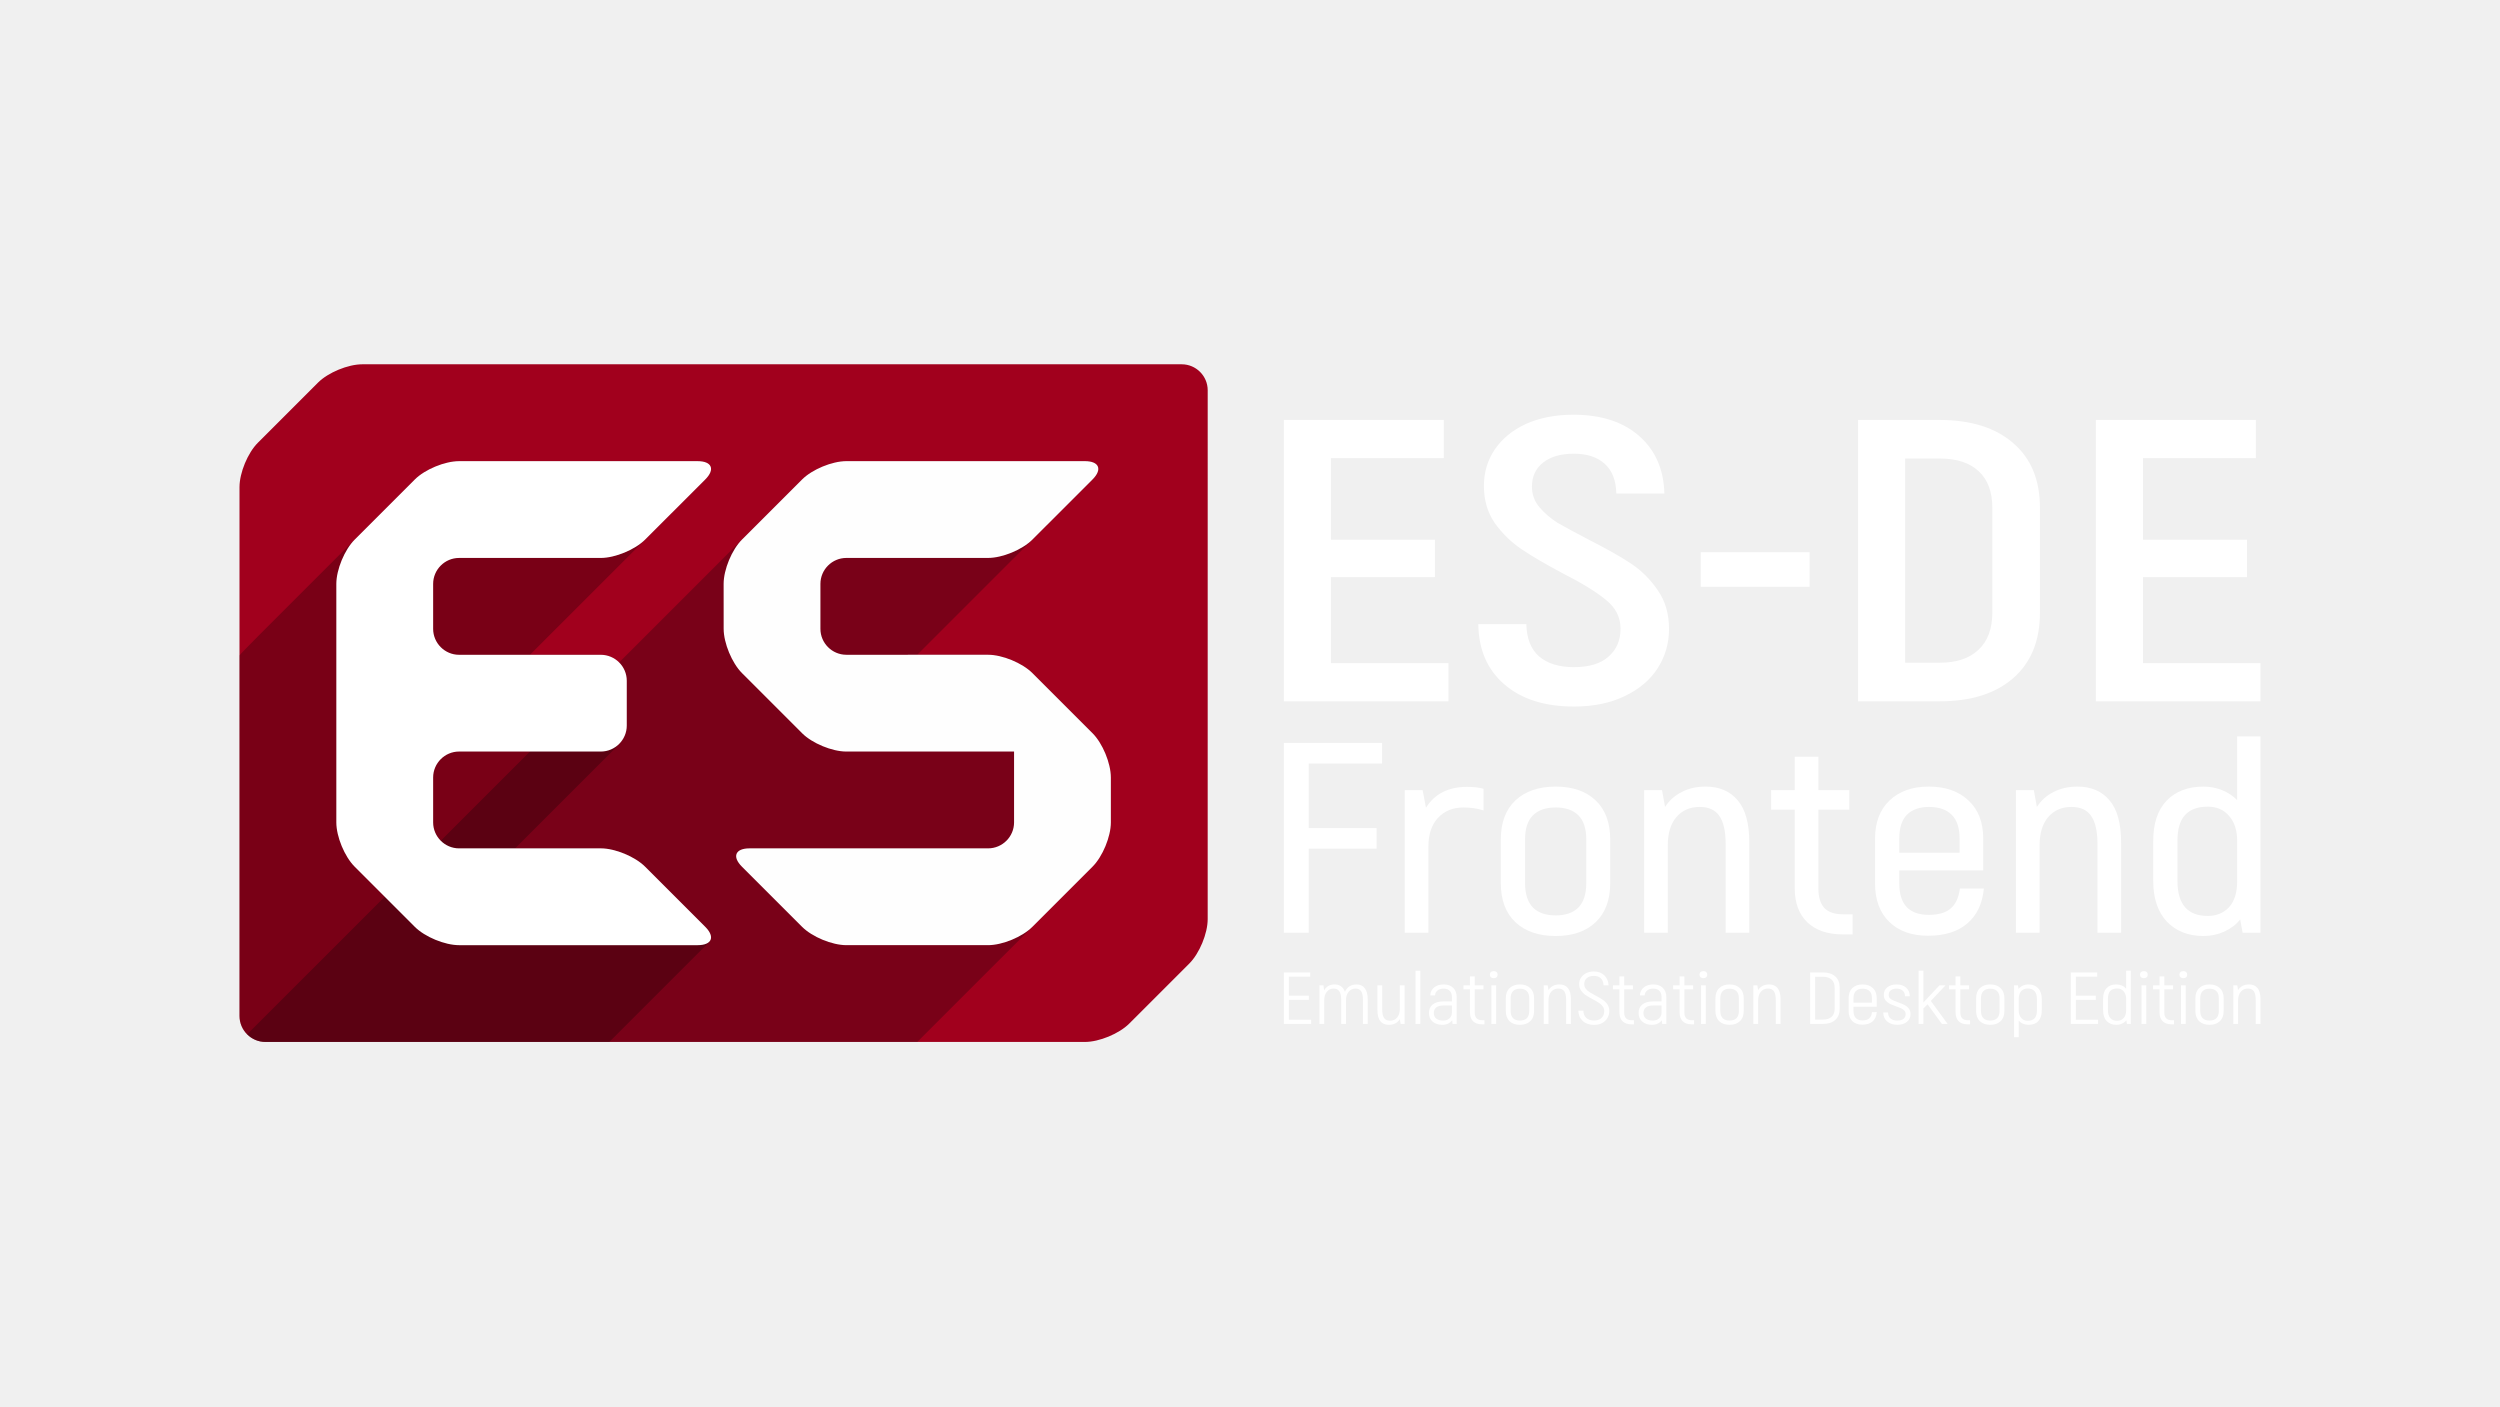
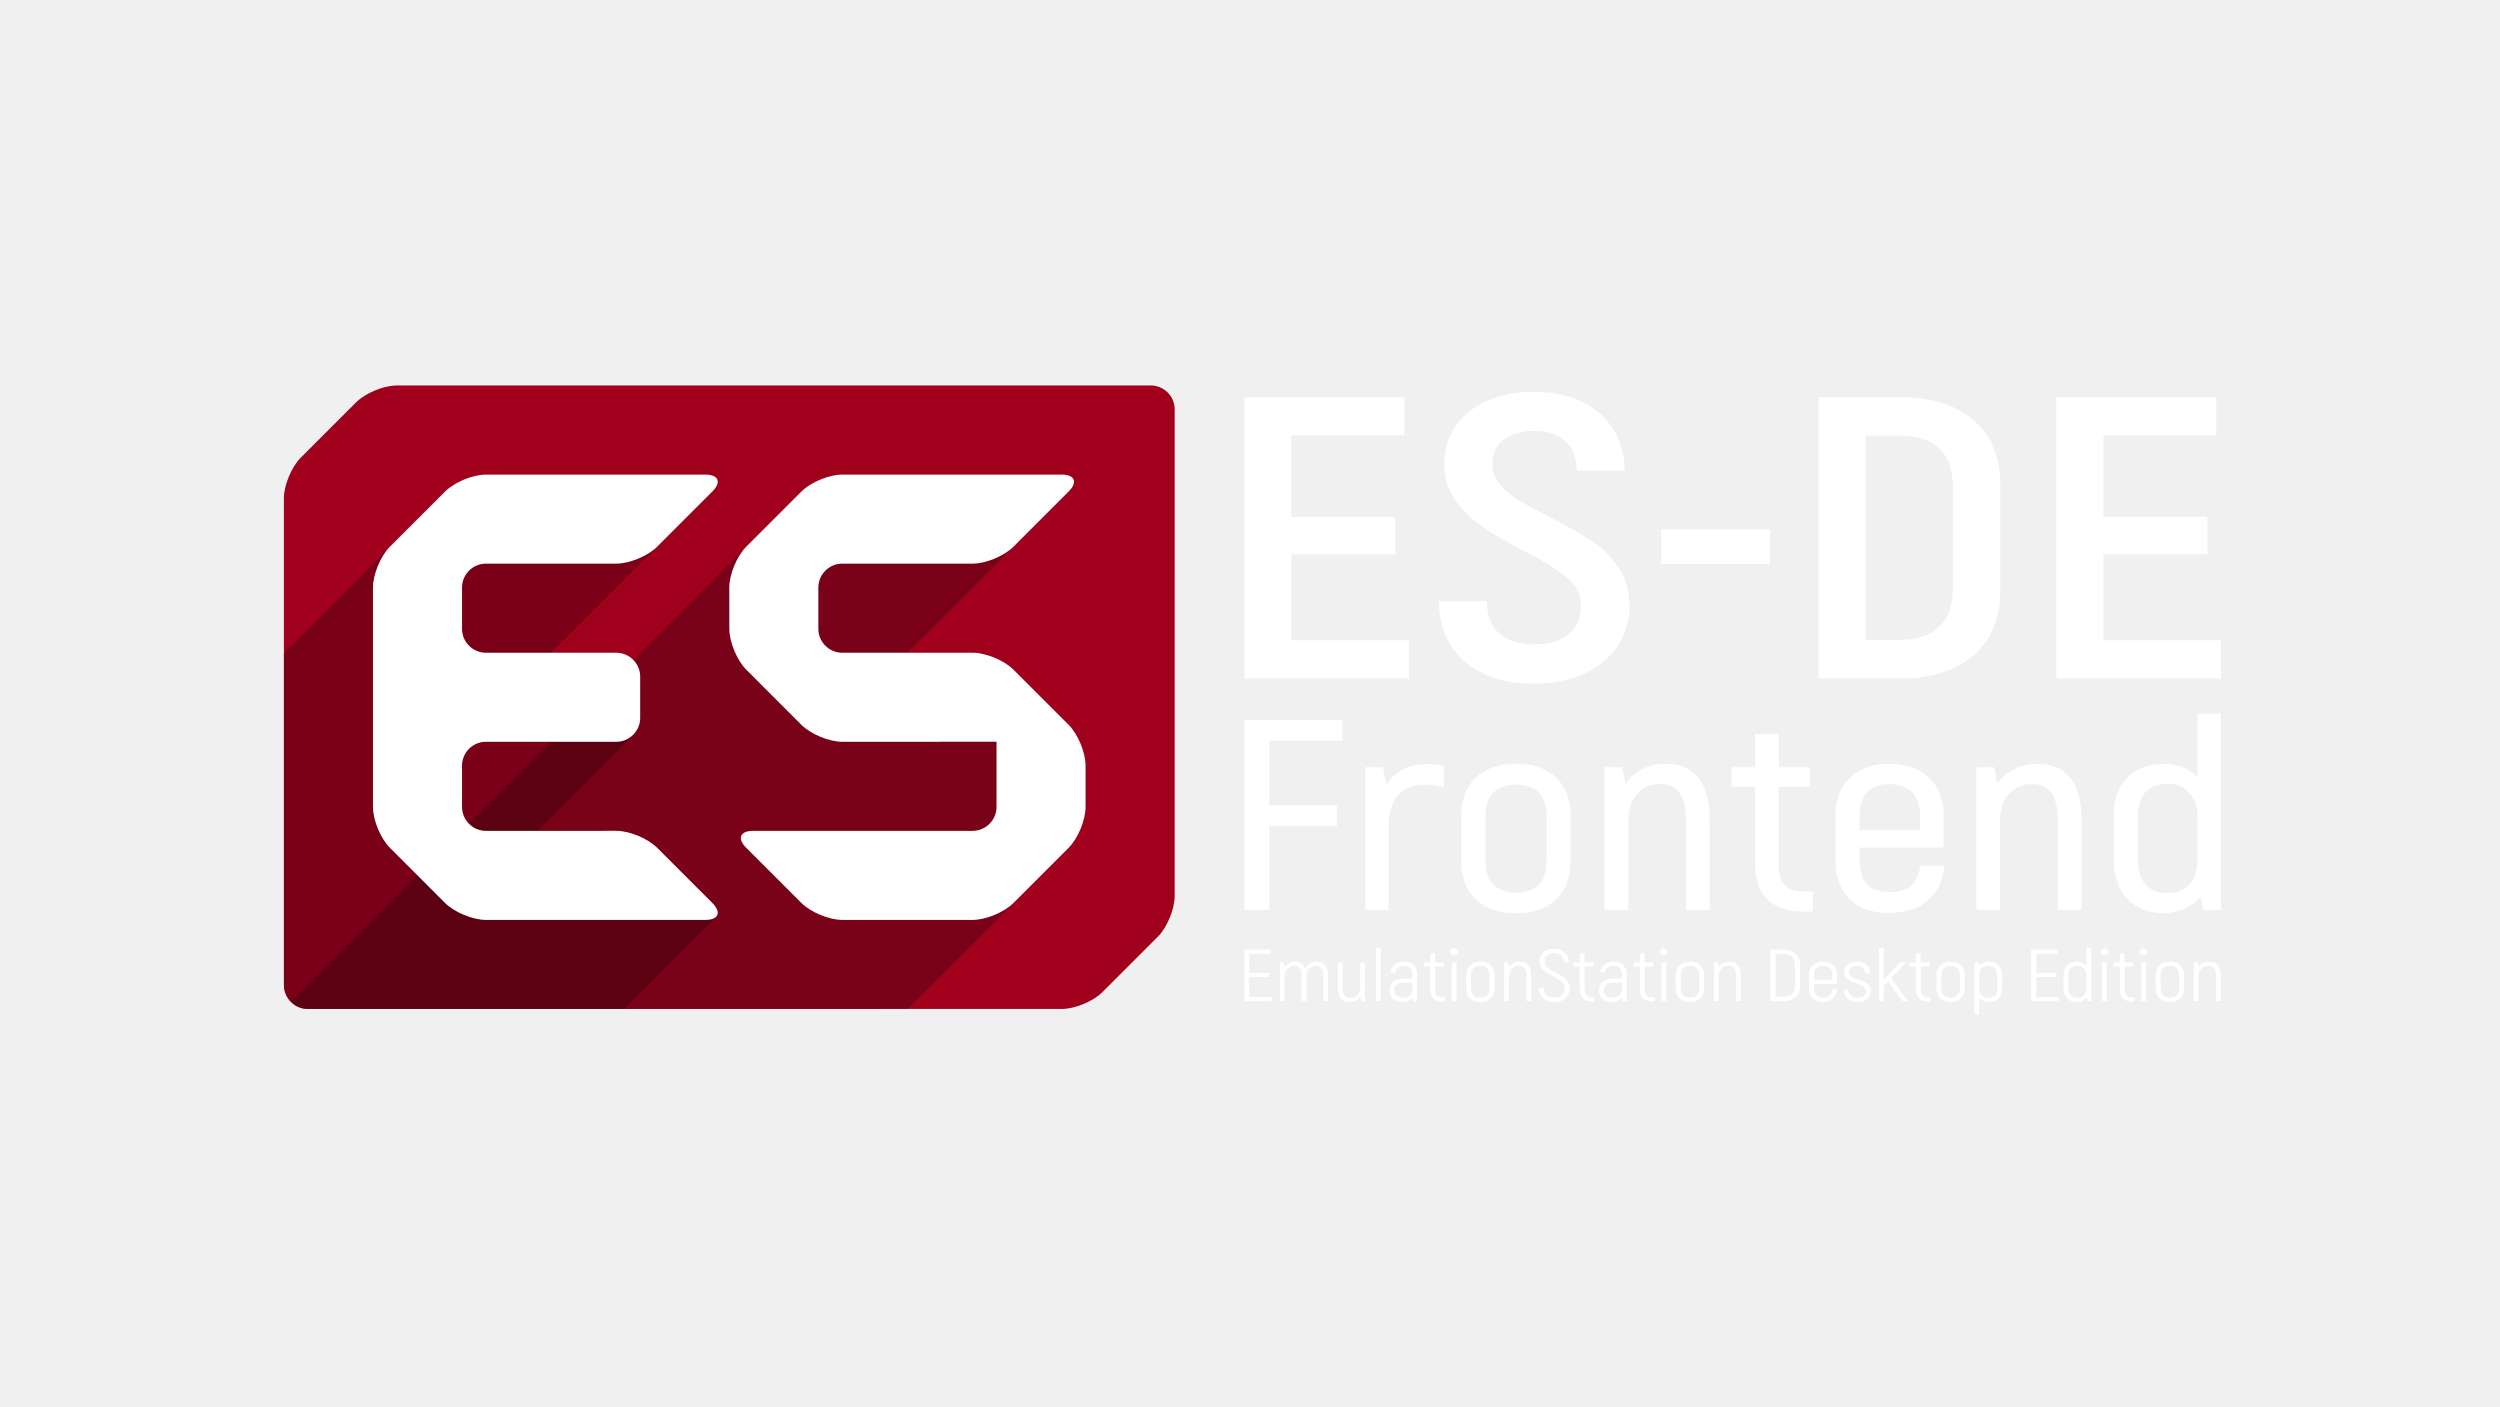
<svg xmlns="http://www.w3.org/2000/svg" xmlns:xlink="http://www.w3.org/1999/xlink" version="1.1" x="0px" y="0px" width="1280px" height="720px" viewBox="0 0 1280 720" enable-background="new 0 0 1280 720" xml:space="preserve" id="svg80">
  <defs id="defs84">
    <rect x="1146.356" y="602.183" width="537.425" height="422.159" id="rect93041" />
    <rect x="-29.127" y="-24.525" width="50.36" height="97.322" id="rect39783" />
    <rect x="-7.203" y="-224.854" width="290.623" height="207.475" id="rect38611" />
    <linearGradient y2="227.338" x2="323.802" y1="542.322" x1="118.312" gradientUnits="userSpaceOnUse" id="SVGID_1_">
      <stop id="stop17" style="stop-color:#004E73" offset="0" />
      <stop id="stop19" style="stop-color:#00A1B0" offset="1" />
    </linearGradient>
    <linearGradient y2="288.386" x2="399.8" y1="540.373" x1="144.813" gradientUnits="userSpaceOnUse" id="SVGID_2_">
      <stop id="stop26" style="stop-color:#D3D3D3" offset="0.308" />
      <stop id="stop28" style="stop-color:#FFFFFF" offset="0.675" />
    </linearGradient>
    <linearGradient y2="213.967" x2="326.257" y1="465.954" x1="71.27" gradientUnits="userSpaceOnUse" id="SVGID_3_" xlink:href="#SVGID_2_">
      <stop id="stop37" style="stop-color:#D3D3D3" offset="0.308" />
      <stop id="stop39" style="stop-color:#FFFFFF" offset="0.675" />
    </linearGradient>
  </defs>
  <g id="Layer_2">
</g>
  <g id="Layer_3">
</g>
  <text xml:space="preserve" id="text38609" style="font-family:Akrobat;font-size:40px;line-height:1.25;letter-spacing:0px;word-spacing:0px;-inkscape-font-specification:Akrobat;text-align:center;white-space:pre;shape-inside:url(#rect38611)" />
  <text xml:space="preserve" id="text39781" style="font-family:Akrobat;font-size:40px;line-height:1.25;letter-spacing:0px;word-spacing:0px;-inkscape-font-specification:Akrobat;text-align:center;white-space:pre;shape-inside:url(#rect39783)" />
  <text xml:space="preserve" id="text93039" style="font-family:Akrobat;font-size:40px;line-height:1.25;letter-spacing:0px;word-spacing:0px;-inkscape-font-specification:Akrobat;text-align:center;white-space:pre;shape-inside:url(#rect93041)" />
-   <g id="g897-8" transform="matrix(1.195846,0,0,1.195846,102.2975,-94.31875)">
+   <g id="g897-8" transform="matrix(1.100249,0,0,1.100249,126.6421,-61.02268)">
    <path d="M 431.529,442.097 Z" id="path3-3" style="fill:#c90012" />
    <path d="M 431.529,359.216 Z" id="path5-1" style="fill:#c90012" />
    <path d="M 431.529,276.306 Z" id="path7-8" style="fill:#c90012" />
    <path d="M 431.529,317.753 Z" id="path9-9" style="fill:#c90012" />
    <path d="M 431.529,483.544 Z" id="path11-6" style="fill:#c90012" />
    <path d="M 431.529,400.642 Z" id="path13-4" style="fill:#c90012" />
    <path d="M 431.529,234.842 Z" id="path15-3" style="fill:#c90012" />
    <path d="m 431.529,245.951 c 0,-6.11 -4.999,-11.108 -11.105,-11.108 H 69.563 c -6.112,0 -14.644,3.534 -18.963,7.855 L 24.855,268.443 C 20.533,272.764 17,281.296 17,287.406 v 226.468 c 0,6.111 4.999,11.109 11.106,11.109 h 350.86 c 6.107,0 14.644,-3.535 18.963,-7.854 l 25.741,-25.736 c 4.32,-4.316 7.854,-12.853 7.854,-18.965 z" id="path22-3" style="fill:#a1001d;fill-opacity:1" />
    <path enable-background="new    " d="M 382.22,392.789 356.491,367.06 c -4.319,-4.318 -12.854,-7.854 -18.963,-7.853 H 318.28 c -6.112,0.001 -11.11,0.001 -11.11,0.001 0,0 3.532,-3.534 7.854,-7.855 L 382.22,284.16 c 4.32,-4.321 2.854,-7.855 -3.253,-7.855 H 276.832 c -6.111,0 -14.643,3.534 -18.963,7.855 L 25.142,516.86 c -1.825,1.821 -3.517,3.514 -4.871,4.866 2.012,2.011 4.786,3.259 7.836,3.259 0.005,0 0.01,0 0.016,0 h 99.953 167.988 c 6.111,0 11.122,-0.013 11.133,-0.023 0.015,-0.016 3.559,-3.562 7.88,-7.88 l 67.144,-67.132 c 4.32,-4.316 7.854,-12.853 7.854,-18.963 v -19.235 c -0.002,-6.112 -3.535,-14.648 -7.855,-18.963 z" id="path24-3" style="opacity:0.25;fill:#000406;fill-opacity:1" />
    <path d="m 276.824,400.649 c -6.108,0 -14.643,-3.536 -18.96,-7.857 l -25.71,-25.718 c -4.321,-4.321 -7.857,-12.855 -7.865,-18.966 l -0.012,-19.246 c -0.008,-6.11 3.525,-14.643 7.846,-18.964 l 25.741,-25.737 c 4.321,-4.321 12.852,-7.855 18.963,-7.855 h 102.14 c 6.107,0 7.573,3.534 3.253,7.855 l -25.741,25.737 c -4.32,4.321 -12.852,7.855 -18.963,7.855 h -60.688 c -6.112,0 -11.11,4.998 -11.11,11.108 v 19.246 c 0,6.11 4.998,11.108 11.106,11.106 l 60.702,-0.007 c 6.107,-0.002 14.644,3.533 18.963,7.853 l 25.729,25.729 c 4.32,4.314 7.854,12.851 7.854,18.963 v 19.235 c 0,6.109 -3.532,14.646 -7.854,18.963 l -25.74,25.74 c -4.321,4.316 -12.853,7.854 -18.964,7.854 h -60.688 c -6.112,0 -14.643,-3.536 -18.963,-7.854 l -25.741,-25.74 c -4.32,-4.316 -2.858,-7.854 3.253,-7.854 h 102.14 c 6.112,0 11.11,-4.998 11.11,-11.108 V 411.75 c 0,-6.112 0,-11.11 0.003,-11.11 0.004,0 -4.994,0 -11.103,0 z" id="path31-8" style="fill:#fefefe;fill-opacity:1" />
    <g id="g35-6" style="opacity:0.25;fill:#000000;fill-opacity:1">
      <path style="fill:#000000;fill-opacity:1" d="m 17.008,370.877 c 0,-6.109 0,-11.238 0,-11.393 0,-0.155 3.532,-3.818 7.854,-8.138 L 92.047,284.16 c 4.321,-4.321 12.855,-7.855 18.963,-7.855 h 102.15 c 6.108,0 7.574,3.534 3.253,7.855 l -67.197,67.182 c -4.32,4.321 -7.853,7.855 -7.853,7.855 0,0 4.998,0.002 11.11,0.006 l 19.228,0.007 c 6.108,0.004 10.75,4.993 10.318,11.086 l -1.114,15.593 c -0.433,6.092 -1.707,11.997 -2.833,13.122 -1.125,1.125 -5.576,5.58 -9.896,9.896 l -25.201,25.201 c -4.32,4.315 -7.885,7.885 -7.922,7.918 -0.034,0.034 4.933,0.064 11.041,0.062 h 17.979 c 6.108,-0.004 14.784,3.379 19.281,7.519 l 26.836,24.694 c 4.497,4.137 8.181,7.623 8.058,7.75 -0.126,0.126 -3.766,3.762 -8.087,8.083 l -34.827,34.85 -147.212,0.002 c -6.107,0 -11.105,-4.998 -11.105,-11.11 z" id="path33-0" />
    </g>
    <path d="m 111.01,442.097 c -6.107,0 -11.104,-4.998 -11.104,-11.108 v -19.235 c 0,-6.112 4.998,-11.11 11.104,-11.11 h 60.69 c 6.108,0 11.106,-4.998 11.106,-11.108 V 370.33 c 0,-6.112 -4.998,-11.11 -11.106,-11.11 h -60.69 c -6.107,0 -11.104,-4.998 -11.104,-11.108 v -19.246 c 0,-6.11 4.998,-11.108 11.104,-11.108 h 60.69 c 6.108,0 14.643,-3.534 18.964,-7.854 l 25.749,-25.741 c 4.321,-4.319 2.855,-7.853 -3.253,-7.853 H 111.01 c -6.107,0 -14.643,3.534 -18.963,7.855 L 66.31,309.9 c -4.32,4.321 -7.857,12.854 -7.857,18.964 v 102.125 c 0,6.11 3.537,14.646 7.857,18.963 l 25.737,25.74 c 4.321,4.316 12.855,7.854 18.963,7.854 h 102.143 c 6.112,0 7.574,-3.536 3.253,-7.855 l -25.741,-25.744 c -4.32,-4.321 -12.854,-7.857 -18.964,-7.857 z" id="path42-4" style="fill:#ffffff;fill-opacity:1" />
  </g>
-   <g id="g167645" transform="matrix(1.099511,0,0,1.099511,-84.97083,-32.10029)">
+   <g id="g167645" transform="matrix(1.099511,0,0,1.099511,-105.2444,-43.7865)">
    <g aria-label="EmulationStation Desktop Edition" transform="matrix(1.073537,0,0,0.9765429,-21.14333,-8.19712)" id="text26427-8-0" style="font-size:35.083px;line-height:1.25;font-family:Akrobat;-inkscape-font-specification:Akrobat;text-align:center;letter-spacing:0px;word-spacing:0px;text-anchor:middle;stroke-width:1.046">
      <path d="m 660.395,524.555 v 2 h -11.823 v -24.558 h 11.437 v 2 h -9.262 v 9.086 h 8.665 v 2 h -8.665 v 9.472 z" style="font-weight:500;-inkscape-font-specification:'Akrobat Medium';text-align:start;text-anchor:start;fill:#ffffff" id="path156774" />
      <path d="m 680.181,507.715 q 2.21,0 3.473,1.789 1.298,1.789 1.298,5.333 v 11.718 h -2.07 v -11.542 q 0,-2.807 -0.807,-4.07 -0.807,-1.263 -2.351,-1.263 -1.894,0 -3.052,1.544 -1.158,1.509 -1.158,4.175 v 11.156 h -2.07 v -11.542 q 0,-2.807 -0.842,-4.07 -0.842,-1.263 -2.421,-1.263 -1.859,0 -2.982,1.544 -1.123,1.509 -1.123,4.175 v 11.156 H 664.008 V 508.136 h 1.719 l 0.316,2.386 q 0.702,-1.333 1.824,-2.07 1.158,-0.737 2.772,-0.737 1.579,0 2.701,0.877 1.158,0.877 1.719,2.666 0.667,-1.649 1.93,-2.596 1.298,-0.947 3.193,-0.947 z" style="font-weight:500;-inkscape-font-specification:'Akrobat Medium';text-align:start;text-anchor:start;fill:#ffffff" id="path156776" />
      <path d="m 700.95,508.136 v 18.419 h -1.719 l -0.351,-2.28 q -0.737,1.298 -1.93,2 -1.193,0.702 -2.842,0.702 -2.351,0 -3.649,-1.684 -1.298,-1.719 -1.298,-5.368 V 508.136 h 2.07 v 11.472 q 0,2.807 0.807,4.105 0.807,1.298 2.596,1.298 1.93,0 3.087,-1.509 1.158,-1.544 1.158,-4.21 V 508.136 Z" style="font-weight:500;-inkscape-font-specification:'Akrobat Medium';text-align:start;text-anchor:start;fill:#ffffff" id="path156778" />
      <path d="m 705.687,501.189 h 2.07 v 25.365 h -2.07 z" style="font-weight:500;-inkscape-font-specification:'Akrobat Medium';text-align:start;text-anchor:start;fill:#ffffff" id="path156780" />
      <path d="m 717.895,507.715 q 2.631,0 4.14,1.649 1.509,1.649 1.509,4.456 v 12.735 h -1.789 l -0.175,-1.754 q -1.544,2.175 -4.245,2.175 -2.596,0 -4.21,-1.509 -1.614,-1.509 -1.614,-4.14 0,-2.666 1.649,-4.07 1.649,-1.438 4.666,-1.438 h 3.649 v -1.965 q 0,-2.035 -0.947,-3.087 -0.912,-1.052 -2.701,-1.052 -1.579,0 -2.596,0.877 -0.982,0.842 -1.088,2.351 h -2.07 q 0.105,-2.386 1.684,-3.789 1.579,-1.438 4.14,-1.438 z m -0.246,17.226 q 1.754,0 2.772,-1.052 1.052,-1.052 1.052,-2.877 v -3.263 h -3.719 q -2.035,0 -3.087,0.947 -1.052,0.912 -1.052,2.666 0,1.754 1.088,2.666 1.088,0.912 2.947,0.912 z" style="font-weight:500;-inkscape-font-specification:'Akrobat Medium';text-align:start;text-anchor:start;fill:#ffffff" id="path156782" />
      <path d="m 735.577,524.765 v 1.965 h -1.052 q -2.526,0 -3.894,-1.473 -1.333,-1.509 -1.333,-4.175 v -11.016 h -2.807 v -1.93 h 2.807 v -4.245 h 2.07 v 4.245 h 3.789 v 1.93 h -3.789 v 11.016 q 0,3.684 3.157,3.684 z" style="font-weight:500;-inkscape-font-specification:'Akrobat Medium';text-align:start;text-anchor:start;fill:#ffffff" id="path156784" />
      <path d="m 738.594,508.136 h 2.07 v 18.419 h -2.07 z m 1.017,-3.403 q -0.772,0 -1.228,-0.456 -0.456,-0.456 -0.456,-1.228 0,-0.772 0.456,-1.228 0.456,-0.456 1.228,-0.456 0.772,0 1.228,0.456 0.456,0.456 0.456,1.228 0,0.772 -0.456,1.228 -0.456,0.456 -1.228,0.456 z" style="font-weight:500;-inkscape-font-specification:'Akrobat Medium';text-align:start;text-anchor:start;fill:#ffffff" id="path156786" />
      <path d="m 750.978,526.975 q -2.807,0 -4.491,-1.719 -1.649,-1.754 -1.649,-4.947 v -5.929 q 0,-3.193 1.649,-4.912 1.684,-1.754 4.491,-1.754 2.807,0 4.456,1.754 1.684,1.719 1.684,4.912 v 5.929 q 0,3.193 -1.684,4.947 -1.649,1.719 -4.456,1.719 z m 0,-2.035 q 1.93,0 2.982,-1.123 1.052,-1.158 1.052,-3.508 v -5.929 q 0,-2.351 -1.052,-3.473 -1.052,-1.158 -2.982,-1.158 -1.93,0 -2.982,1.158 -1.052,1.123 -1.052,3.473 v 5.929 q 0,2.351 1.052,3.508 1.052,1.123 2.982,1.123 z" style="font-weight:500;-inkscape-font-specification:'Akrobat Medium';text-align:start;text-anchor:start;fill:#ffffff" id="path156788" />
      <path d="m 768.134,507.715 q 2.351,0 3.649,1.719 1.298,1.684 1.298,5.333 v 11.788 h -2.07 v -11.472 q 0,-2.807 -0.807,-4.105 -0.807,-1.298 -2.596,-1.298 -1.93,0 -3.087,1.544 -1.158,1.509 -1.158,4.175 v 11.156 h -2.07 V 508.136 h 1.719 l 0.351,2.28 q 0.737,-1.298 1.93,-2 1.193,-0.702 2.842,-0.702 z" style="font-weight:500;-inkscape-font-specification:'Akrobat Medium';text-align:start;text-anchor:start;fill:#ffffff" id="path156790" />
      <path d="m 783.149,527.01 q -3.052,0 -4.912,-1.859 -1.859,-1.859 -1.93,-4.912 h 2.175 q 0.07,2.245 1.298,3.473 1.228,1.193 3.298,1.193 2.175,0 3.298,-1.228 1.158,-1.228 1.158,-3.298 0,-1.263 -0.667,-2.21 -0.667,-0.982 -1.649,-1.684 -0.982,-0.737 -2.666,-1.719 -1.93,-1.123 -3.122,-2 -1.158,-0.877 -1.965,-2.175 -0.807,-1.298 -0.807,-3.052 0,-1.684 0.807,-3.052 0.807,-1.368 2.245,-2.14 1.438,-0.807 3.298,-0.807 2.842,0 4.561,1.824 1.719,1.824 1.859,4.771 h -2.175 q -0.105,-2.245 -1.228,-3.368 -1.123,-1.123 -2.947,-1.123 -1.965,0 -3.087,1.052 -1.123,1.052 -1.123,2.842 0,1.263 0.631,2.21 0.667,0.947 1.649,1.649 0.982,0.667 2.631,1.614 1.965,1.158 3.122,2.035 1.193,0.842 2,2.175 0.842,1.333 0.842,3.157 0,1.719 -0.772,3.263 -0.772,1.509 -2.28,2.456 -1.473,0.912 -3.543,0.912 z" style="font-weight:500;-inkscape-font-specification:'Akrobat Medium';text-align:start;text-anchor:start;fill:#ffffff" id="path156792" />
      <path d="m 800.41,524.765 v 1.965 h -1.052 q -2.526,0 -3.894,-1.473 -1.333,-1.509 -1.333,-4.175 v -11.016 h -2.807 v -1.93 h 2.807 v -4.245 h 2.07 v 4.245 h 3.789 v 1.93 h -3.789 v 11.016 q 0,3.684 3.157,3.684 z" style="font-weight:500;-inkscape-font-specification:'Akrobat Medium';text-align:start;text-anchor:start;fill:#ffffff" id="path156794" />
      <path d="m 808.83,507.715 q 2.631,0 4.14,1.649 1.509,1.649 1.509,4.456 v 12.735 h -1.789 l -0.175,-1.754 q -1.544,2.175 -4.245,2.175 -2.596,0 -4.21,-1.509 -1.614,-1.509 -1.614,-4.14 0,-2.666 1.649,-4.07 1.649,-1.438 4.666,-1.438 h 3.649 v -1.965 q 0,-2.035 -0.947,-3.087 -0.912,-1.052 -2.701,-1.052 -1.579,0 -2.596,0.877 -0.982,0.842 -1.088,2.351 h -2.07 q 0.105,-2.386 1.684,-3.789 1.579,-1.438 4.14,-1.438 z m -0.246,17.226 q 1.754,0 2.772,-1.052 1.052,-1.052 1.052,-2.877 v -3.263 h -3.719 q -2.035,0 -3.087,0.947 -1.052,0.912 -1.052,2.666 0,1.754 1.088,2.666 1.088,0.912 2.947,0.912 z" style="font-weight:500;-inkscape-font-specification:'Akrobat Medium';text-align:start;text-anchor:start;fill:#ffffff" id="path156796" />
      <path d="m 826.512,524.765 v 1.965 h -1.052 q -2.526,0 -3.894,-1.473 -1.333,-1.509 -1.333,-4.175 v -11.016 h -2.807 v -1.93 h 2.807 v -4.245 h 2.07 v 4.245 h 3.789 v 1.93 h -3.789 v 11.016 q 0,3.684 3.157,3.684 z" style="font-weight:500;-inkscape-font-specification:'Akrobat Medium';text-align:start;text-anchor:start;fill:#ffffff" id="path156798" />
      <path d="m 829.529,508.136 h 2.07 v 18.419 h -2.07 z m 1.017,-3.403 q -0.772,0 -1.228,-0.456 -0.456,-0.456 -0.456,-1.228 0,-0.772 0.456,-1.228 0.456,-0.456 1.228,-0.456 0.772,0 1.228,0.456 0.456,0.456 0.456,1.228 0,0.772 -0.456,1.228 -0.456,0.456 -1.228,0.456 z" style="font-weight:500;-inkscape-font-specification:'Akrobat Medium';text-align:start;text-anchor:start;fill:#ffffff" id="path156800" />
      <path d="m 841.913,526.975 q -2.807,0 -4.491,-1.719 -1.649,-1.754 -1.649,-4.947 v -5.929 q 0,-3.193 1.649,-4.912 1.684,-1.754 4.491,-1.754 2.807,0 4.456,1.754 1.684,1.719 1.684,4.912 v 5.929 q 0,3.193 -1.684,4.947 -1.649,1.719 -4.456,1.719 z m 0,-2.035 q 1.93,0 2.982,-1.123 1.052,-1.158 1.052,-3.508 v -5.929 q 0,-2.351 -1.052,-3.473 -1.052,-1.158 -2.982,-1.158 -1.93,0 -2.982,1.158 -1.052,1.123 -1.052,3.473 v 5.929 q 0,2.351 1.052,3.508 1.052,1.123 2.982,1.123 z" style="font-weight:500;-inkscape-font-specification:'Akrobat Medium';text-align:start;text-anchor:start;fill:#ffffff" id="path156802" />
      <path d="m 859.069,507.715 q 2.351,0 3.649,1.719 1.298,1.684 1.298,5.333 v 11.788 h -2.07 v -11.472 q 0,-2.807 -0.807,-4.105 -0.807,-1.298 -2.596,-1.298 -1.93,0 -3.087,1.544 -1.158,1.509 -1.158,4.175 v 11.156 h -2.07 V 508.136 h 1.719 l 0.351,2.28 q 0.737,-1.298 1.93,-2 1.193,-0.702 2.842,-0.702 z" style="font-weight:500;-inkscape-font-specification:'Akrobat Medium';text-align:start;text-anchor:start;fill:#ffffff" id="path156804" />
      <path d="m 876.856,501.996 h 5.508 q 3.473,0 5.368,1.894 1.93,1.859 1.93,5.298 v 10.209 q 0,3.368 -1.93,5.262 -1.93,1.894 -5.368,1.894 h -5.508 z m 5.508,22.488 q 2.456,0 3.789,-1.298 1.333,-1.333 1.333,-3.894 v -9.999 q 0,-2.596 -1.333,-3.894 -1.298,-1.333 -3.789,-1.333 h -3.333 v 20.418 z" style="font-weight:500;-inkscape-font-specification:'Akrobat Medium';text-align:start;text-anchor:start;fill:#ffffff" id="path156806" />
      <path d="m 905.764,520.906 q -0.21,2.912 -1.824,4.456 -1.614,1.544 -4.456,1.544 -2.736,0 -4.35,-1.719 -1.579,-1.719 -1.579,-4.841 v -6.069 q 0,-3.122 1.614,-4.841 1.649,-1.719 4.42,-1.719 2.807,0 4.456,1.719 1.684,1.719 1.684,4.841 v 4.07 h -10.069 v 2 q 0,2.28 1.017,3.403 1.017,1.123 2.877,1.123 1.93,0 2.912,-0.947 1.017,-0.982 1.228,-3.017 z m -6.14,-11.156 q -1.894,0 -2.947,1.123 -1.017,1.123 -1.017,3.403 v 2.14 h 7.999 v -2.14 q 0,-2.28 -1.052,-3.403 -1.052,-1.123 -2.982,-1.123 z" style="font-weight:500;-inkscape-font-specification:'Akrobat Medium';text-align:start;text-anchor:start;fill:#ffffff" id="path156808" />
      <path d="m 914.675,526.975 q -2.736,0 -4.42,-1.614 -1.684,-1.614 -1.684,-4.28 h 2.07 q 0,1.824 1.052,2.842 1.088,1.017 2.982,1.017 1.719,0 2.666,-0.807 0.947,-0.842 0.947,-2.315 0,-0.982 -0.561,-1.614 -0.526,-0.667 -1.333,-1.052 -0.772,-0.421 -2.245,-0.982 -1.754,-0.702 -2.807,-1.263 -1.052,-0.596 -1.789,-1.614 -0.737,-1.017 -0.737,-2.631 0,-2.245 1.509,-3.578 1.544,-1.368 4.035,-1.368 2.596,0 4.14,1.544 1.579,1.544 1.579,4.105 h -2.07 q 0,-1.719 -0.982,-2.666 -0.947,-0.982 -2.666,-0.982 -1.614,0 -2.526,0.807 -0.912,0.772 -0.912,2.21 0,1.298 0.982,2 0.982,0.702 3.017,1.473 1.789,0.702 2.842,1.298 1.088,0.596 1.859,1.684 0.772,1.052 0.772,2.701 0,2.28 -1.579,3.684 -1.579,1.403 -4.14,1.403 z" style="font-weight:500;-inkscape-font-specification:'Akrobat Medium';text-align:start;text-anchor:start;fill:#ffffff" id="path156810" />
      <path d="m 927.796,517.187 -1.824,2 v 7.367 h -2.07 V 501.154 h 2.07 v 15.191 l 6.981,-8.209 h 2.631 l -6.385,7.438 7.297,10.981 h -2.491 z" style="font-weight:500;-inkscape-font-specification:'Akrobat Medium';text-align:start;text-anchor:start;fill:#ffffff" id="path156812" />
      <path d="m 946.214,524.765 v 1.965 h -1.052 q -2.526,0 -3.894,-1.473 -1.333,-1.509 -1.333,-4.175 v -11.016 h -2.807 v -1.93 h 2.807 v -4.245 h 2.07 v 4.245 h 3.789 v 1.93 h -3.789 v 11.016 q 0,3.684 3.157,3.684 z" style="font-weight:500;-inkscape-font-specification:'Akrobat Medium';text-align:start;text-anchor:start;fill:#ffffff" id="path156814" />
      <path d="m 954.985,526.975 q -2.807,0 -4.491,-1.719 -1.649,-1.754 -1.649,-4.947 v -5.929 q 0,-3.193 1.649,-4.912 1.684,-1.754 4.491,-1.754 2.807,0 4.456,1.754 1.684,1.719 1.684,4.912 v 5.929 q 0,3.193 -1.684,4.947 -1.649,1.719 -4.456,1.719 z m 0,-2.035 q 1.93,0 2.982,-1.123 1.052,-1.158 1.052,-3.508 v -5.929 q 0,-2.351 -1.052,-3.473 -1.052,-1.158 -2.982,-1.158 -1.93,0 -2.982,1.158 -1.052,1.123 -1.052,3.473 v 5.929 q 0,2.351 1.052,3.508 1.052,1.123 2.982,1.123 z" style="font-weight:500;-inkscape-font-specification:'Akrobat Medium';text-align:start;text-anchor:start;fill:#ffffff" id="path156816" />
      <path d="m 971.614,507.715 q 2.596,0 4.14,1.824 1.579,1.824 1.579,5.227 v 5.298 q 0,3.368 -1.509,5.157 -1.509,1.754 -4.21,1.754 -1.298,0 -2.421,-0.526 -1.123,-0.526 -1.859,-1.544 v 7.964 H 965.299 V 508.136 h 1.684 l 0.281,1.719 q 0.737,-1.017 1.859,-1.579 1.158,-0.561 2.491,-0.561 z m 3.614,7.052 q 0,-5.122 -4.07,-5.122 -1.684,0 -2.772,1.298 -1.052,1.298 -1.052,3.754 v 5.368 q 0,2.21 1.052,3.614 1.052,1.368 2.772,1.368 2.07,0 3.052,-1.193 1.017,-1.193 1.017,-3.789 z" style="font-weight:500;-inkscape-font-specification:'Akrobat Medium';text-align:start;text-anchor:start;fill:#ffffff" id="path156818" />
      <path d="m 1001.75,524.555 v 2 h -11.823 v -24.558 h 11.437 v 2 h -9.262 v 9.086 h 8.665 v 2 h -8.665 v 9.472 z" style="font-weight:500;-inkscape-font-specification:'Akrobat Medium';text-align:start;text-anchor:start;fill:#ffffff" id="path156820" />
      <path d="m 1015.959,501.154 v 25.4 h -1.684 l -0.281,-1.719 q -0.737,1.017 -1.895,1.579 -1.123,0.561 -2.456,0.561 -2.596,0 -4.175,-1.824 -1.544,-1.824 -1.544,-5.227 v -5.298 q 0,-3.368 1.509,-5.122 1.509,-1.789 4.21,-1.789 1.298,0 2.421,0.526 1.123,0.526 1.859,1.544 v -8.63 z m -5.859,23.891 q 1.684,0 2.736,-1.298 1.088,-1.298 1.088,-3.754 v -5.368 q 0,-2.21 -1.052,-3.578 -1.052,-1.403 -2.772,-1.403 -2.07,0 -3.087,1.193 -0.982,1.193 -0.982,3.789 v 5.298 q 0,5.122 4.07,5.122 z" style="font-weight:500;-inkscape-font-specification:'Akrobat Medium';text-align:start;text-anchor:start;fill:#ffffff" id="path156822" />
      <path d="m 1020.59,508.136 h 2.07 v 18.419 h -2.07 z m 1.017,-3.403 q -0.772,0 -1.228,-0.456 -0.456,-0.456 -0.456,-1.228 0,-0.772 0.456,-1.228 0.456,-0.456 1.228,-0.456 0.772,0 1.228,0.456 0.456,0.456 0.456,1.228 0,0.772 -0.456,1.228 -0.456,0.456 -1.228,0.456 z" style="font-weight:500;-inkscape-font-specification:'Akrobat Medium';text-align:start;text-anchor:start;fill:#ffffff" id="path156824" />
      <path d="m 1034.693,524.765 v 1.965 h -1.052 q -2.526,0 -3.894,-1.473 -1.333,-1.509 -1.333,-4.175 v -11.016 h -2.807 v -1.93 h 2.807 v -4.245 h 2.07 v 4.245 h 3.789 v 1.93 h -3.789 v 11.016 q 0,3.684 3.158,3.684 z" style="font-weight:500;-inkscape-font-specification:'Akrobat Medium';text-align:start;text-anchor:start;fill:#ffffff" id="path156826" />
      <path d="m 1037.71,508.136 h 2.07 v 18.419 h -2.07 z m 1.018,-3.403 q -0.772,0 -1.228,-0.456 -0.456,-0.456 -0.456,-1.228 0,-0.772 0.456,-1.228 0.456,-0.456 1.228,-0.456 0.772,0 1.228,0.456 0.456,0.456 0.456,1.228 0,0.772 -0.456,1.228 -0.456,0.456 -1.228,0.456 z" style="font-weight:500;-inkscape-font-specification:'Akrobat Medium';text-align:start;text-anchor:start;fill:#ffffff" id="path156828" />
      <path d="m 1050.094,526.975 q -2.807,0 -4.491,-1.719 -1.649,-1.754 -1.649,-4.947 v -5.929 q 0,-3.193 1.649,-4.912 1.684,-1.754 4.491,-1.754 2.807,0 4.455,1.754 1.684,1.719 1.684,4.912 v 5.929 q 0,3.193 -1.684,4.947 -1.649,1.719 -4.455,1.719 z m 0,-2.035 q 1.93,0 2.982,-1.123 1.052,-1.158 1.052,-3.508 v -5.929 q 0,-2.351 -1.052,-3.473 -1.052,-1.158 -2.982,-1.158 -1.929,0 -2.982,1.158 -1.052,1.123 -1.052,3.473 v 5.929 q 0,2.351 1.052,3.508 1.052,1.123 2.982,1.123 z" style="font-weight:500;-inkscape-font-specification:'Akrobat Medium';text-align:start;text-anchor:start;fill:#ffffff" id="path156830" />
      <path d="m 1067.25,507.715 q 2.351,0 3.649,1.719 1.298,1.684 1.298,5.333 v 11.788 h -2.07 v -11.472 q 0,-2.807 -0.807,-4.105 -0.807,-1.298 -2.596,-1.298 -1.93,0 -3.087,1.544 -1.158,1.509 -1.158,4.175 v 11.156 h -2.07 V 508.136 h 1.719 l 0.351,2.28 q 0.737,-1.298 1.93,-2 1.193,-0.702 2.842,-0.702 z" style="font-weight:500;-inkscape-font-specification:'Akrobat Medium';text-align:start;text-anchor:start;fill:#ffffff" id="path156832" />
    </g>
    <g aria-label="ES-DE" transform="matrix(1.108444,0,0,0.9554815,4.711861,4.447139)" id="text112598-2" style="font-size:195.9px;line-height:1.25;font-family:Akrobat;-inkscape-font-specification:Akrobat;text-align:center;letter-spacing:0px;word-spacing:0px;text-anchor:middle;stroke-width:1.02">
      <path d="m 673.974,349.081 v 18.61 h -69.153 v -137.13 h 67.194 v 18.61 h -47.408 v 39.768 h 43.686 v 18.219 h -43.686 v 41.923 z" style="font-weight:bold;-inkscape-font-specification:'Akrobat Bold';fill:#ffffff" id="path131021-8" />
      <path d="m 726.671,370.238 q -18.415,0 -29.189,-10.774 -10.774,-10.774 -10.97,-29.385 h 20.178 q 0.196,10.383 5.289,15.672 5.289,5.289 14.693,5.289 9.599,0 14.497,-5.093 5.093,-5.093 5.093,-13.713 0,-8.228 -6.073,-13.909 -6.073,-5.877 -18.415,-13.125 -10.774,-6.661 -17.239,-11.754 -6.465,-5.093 -11.166,-12.733 -4.506,-7.64 -4.506,-18.023 0,-9.795 4.506,-17.631 4.702,-8.032 13.125,-12.538 8.62,-4.506 19.982,-4.506 17.435,0 27.622,10.383 10.187,10.383 10.579,28.014 h -20.178 q -0.196,-9.599 -4.897,-14.497 -4.702,-4.897 -12.929,-4.897 -8.228,0 -12.929,4.31 -4.702,4.31 -4.702,11.754 0,5.681 3.134,9.991 3.134,4.31 7.64,7.64 4.702,3.134 13.125,8.228 10.97,6.465 17.631,11.558 6.661,5.093 11.362,13.125 4.702,7.836 4.702,18.806 0,10.383 -4.702,19.002 -4.702,8.62 -13.909,13.713 -9.011,5.093 -21.353,5.093 z" style="font-weight:bold;-inkscape-font-specification:'Akrobat Bold';fill:#ffffff" id="path131023-9" />
      <path d="m 779.955,295.024 h 45.719 v 16.847 h -45.719 z" style="font-weight:bold;-inkscape-font-specification:'Akrobat Bold';fill:#ffffff" id="path131025-3" />
      <path d="m 846.05,230.562 h 34.087 c 13.321,0 23.704,3.787 31.148,11.362 7.444,7.444 11.166,17.892 11.166,31.344 v 51.326 c 0,13.582 -3.722,24.161 -11.166,31.736 -7.444,7.575 -17.762,11.362 -30.952,11.362 h -34.282 z m 34.282,118.324 c 7.052,0 12.472,-2.09 16.26,-6.269 3.918,-4.179 5.877,-10.317 5.877,-18.415 v -50.542 c 0,-7.967 -1.894,-13.974 -5.681,-18.023 -3.787,-4.179 -9.273,-6.269 -16.456,-6.269 h -14.497 v 99.517 z" style="font-weight:bold;-inkscape-font-specification:'Akrobat Bold';fill:#ffffff" id="path131027-6" />
      <path d="m 1015.111,349.081 v 18.61 h -69.153 v -137.13 h 67.194 v 18.61 h -47.408 v 39.768 h 43.686 v 18.219 h -43.686 v 41.923 z" style="font-weight:bold;-inkscape-font-specification:'Akrobat Bold';fill:#ffffff" id="path131029-8" />
    </g>
    <g aria-label="Frontend" transform="matrix(1.087144,0,0,0.9728753,850.9118,752.8362)" id="text139082" style="font-size:129.795px;line-height:1.25;font-family:Akrobat;-inkscape-font-specification:Akrobat;text-align:center;letter-spacing:0px;word-spacing:0px;text-anchor:middle;stroke-width:0.676">
      <path d="m -151.055,-378.35 v 30.891 h 29.074 v 9.864 h -29.074 v 40.236 h -10.643 v -90.856 h 42.054 v 9.864 z" style="font-weight:600;-inkscape-font-specification:'Akrobat Semi-Bold';fill:#ffffff" id="path156490" />
      <path d="m -83.173,-367.188 q 4.153,0 7.009,0.909 v 10.384 q -3.894,-1.428 -8.566,-1.428 -6.879,0 -11.033,5.062 -4.024,4.932 -4.024,13.758 v 41.145 h -10.124 v -68.272 h 7.658 l 1.428,8.437 q 5.581,-9.994 17.652,-9.994 z" style="font-weight:600;-inkscape-font-specification:'Akrobat Semi-Bold';fill:#ffffff" id="path156492" />
      <path d="m -45.273,-295.801 q -10.903,0 -17.263,-6.62 -6.23,-6.62 -6.23,-18.69 v -20.897 q 0,-12.071 6.23,-18.69 6.36,-6.62 17.263,-6.62 10.903,0 17.133,6.62 6.23,6.62 6.23,18.69 v 20.897 q 0,12.071 -6.23,18.69 -6.23,6.62 -17.133,6.62 z m 0,-9.864 q 6.36,0 9.735,-3.764 3.375,-3.894 3.375,-11.682 v -20.897 q 0,-7.788 -3.375,-11.552 -3.375,-3.764 -9.735,-3.764 -6.36,0 -9.735,3.764 -3.375,3.764 -3.375,11.552 v 20.897 q 0,7.788 3.375,11.682 3.375,3.764 9.735,3.764 z" style="font-weight:600;-inkscape-font-specification:'Akrobat Semi-Bold';fill:#ffffff" id="path156494" />
      <path d="m 18.976,-367.318 q 8.826,0 13.758,6.62 4.932,6.49 4.932,20.118 v 43.222 H 27.542 v -42.443 q 0,-9.215 -2.726,-13.499 -2.596,-4.283 -8.437,-4.283 -6.23,0 -9.994,4.932 -3.634,4.802 -3.634,13.499 v 41.794 H -7.373 v -68.272 h 7.658 l 1.298,8.047 q 2.726,-4.673 7.139,-7.139 4.413,-2.596 10.254,-2.596 z" style="font-weight:600;-inkscape-font-specification:'Akrobat Semi-Bold';fill:#ffffff" id="path156496" />
      <path d="m 81.926,-306.184 v 9.605 h -4.283 q -9.735,0 -15.186,-5.841 -5.322,-5.841 -5.322,-16.095 v -37.77 h -10.124 v -9.345 h 10.124 v -15.965 h 10.124 v 15.965 h 13.239 v 9.345 H 67.259 v 37.77 q 0,6.23 2.596,9.345 2.596,2.985 8.047,2.985 z" style="font-weight:600;-inkscape-font-specification:'Akrobat Semi-Bold';fill:#ffffff" id="path156498" />
      <path d="m 138.127,-318.515 q -0.909,10.903 -7.139,16.744 -6.1,5.841 -16.744,5.841 -10.513,0 -16.614,-6.62 -6.1,-6.62 -6.1,-18.431 v -21.416 q 0,-11.682 6.23,-18.301 6.23,-6.62 16.744,-6.62 10.773,0 17.003,6.62 6.36,6.49 6.36,18.301 v 15.186 h -35.953 v 6.23 q 0,7.658 3.245,11.422 3.245,3.634 9.345,3.634 6.23,0 9.345,-2.985 3.245,-2.985 4.024,-9.605 z m -23.493,-39.068 q -6.1,0 -9.475,3.764 -3.245,3.764 -3.245,11.292 v 6.879 h 25.829 v -6.879 q 0,-7.528 -3.375,-11.292 -3.375,-3.764 -9.735,-3.764 z" style="font-weight:600;-inkscape-font-specification:'Akrobat Semi-Bold';fill:#ffffff" id="path156500" />
      <path d="m 178.234,-367.318 q 8.826,0 13.758,6.62 4.932,6.49 4.932,20.118 v 43.222 h -10.124 v -42.443 q 0,-9.215 -2.726,-13.499 -2.596,-4.283 -8.437,-4.283 -6.23,0 -9.994,4.932 -3.634,4.802 -3.634,13.499 v 41.794 h -10.124 v -68.272 h 7.658 l 1.298,8.047 q 2.726,-4.673 7.139,-7.139 4.413,-2.596 10.254,-2.596 z" style="font-weight:600;-inkscape-font-specification:'Akrobat Semi-Bold';fill:#ffffff" id="path156502" />
      <path d="m 256.63,-391.33 v 93.972 h -7.658 l -1.038,-6.36 q -2.596,3.634 -6.879,5.841 -4.153,2.077 -8.826,2.077 -9.735,0 -15.705,-6.879 -5.841,-7.009 -5.841,-19.469 v -19.21 q 0,-12.46 5.711,-19.21 5.841,-6.749 15.835,-6.749 4.153,0 7.918,1.687 3.764,1.687 6.49,4.802 v -30.502 z m -9.994,49.971 q 0,-7.398 -3.375,-11.811 -3.375,-4.543 -9.215,-4.543 -6.49,0 -9.735,4.024 -3.245,3.894 -3.245,12.331 v 19.21 q 0,16.744 12.979,16.744 5.581,0 9.086,-4.153 3.504,-4.283 3.504,-12.46 z" style="font-weight:600;-inkscape-font-specification:'Akrobat Semi-Bold';fill:#ffffff" id="path156504" />
    </g>
  </g>
</svg>
